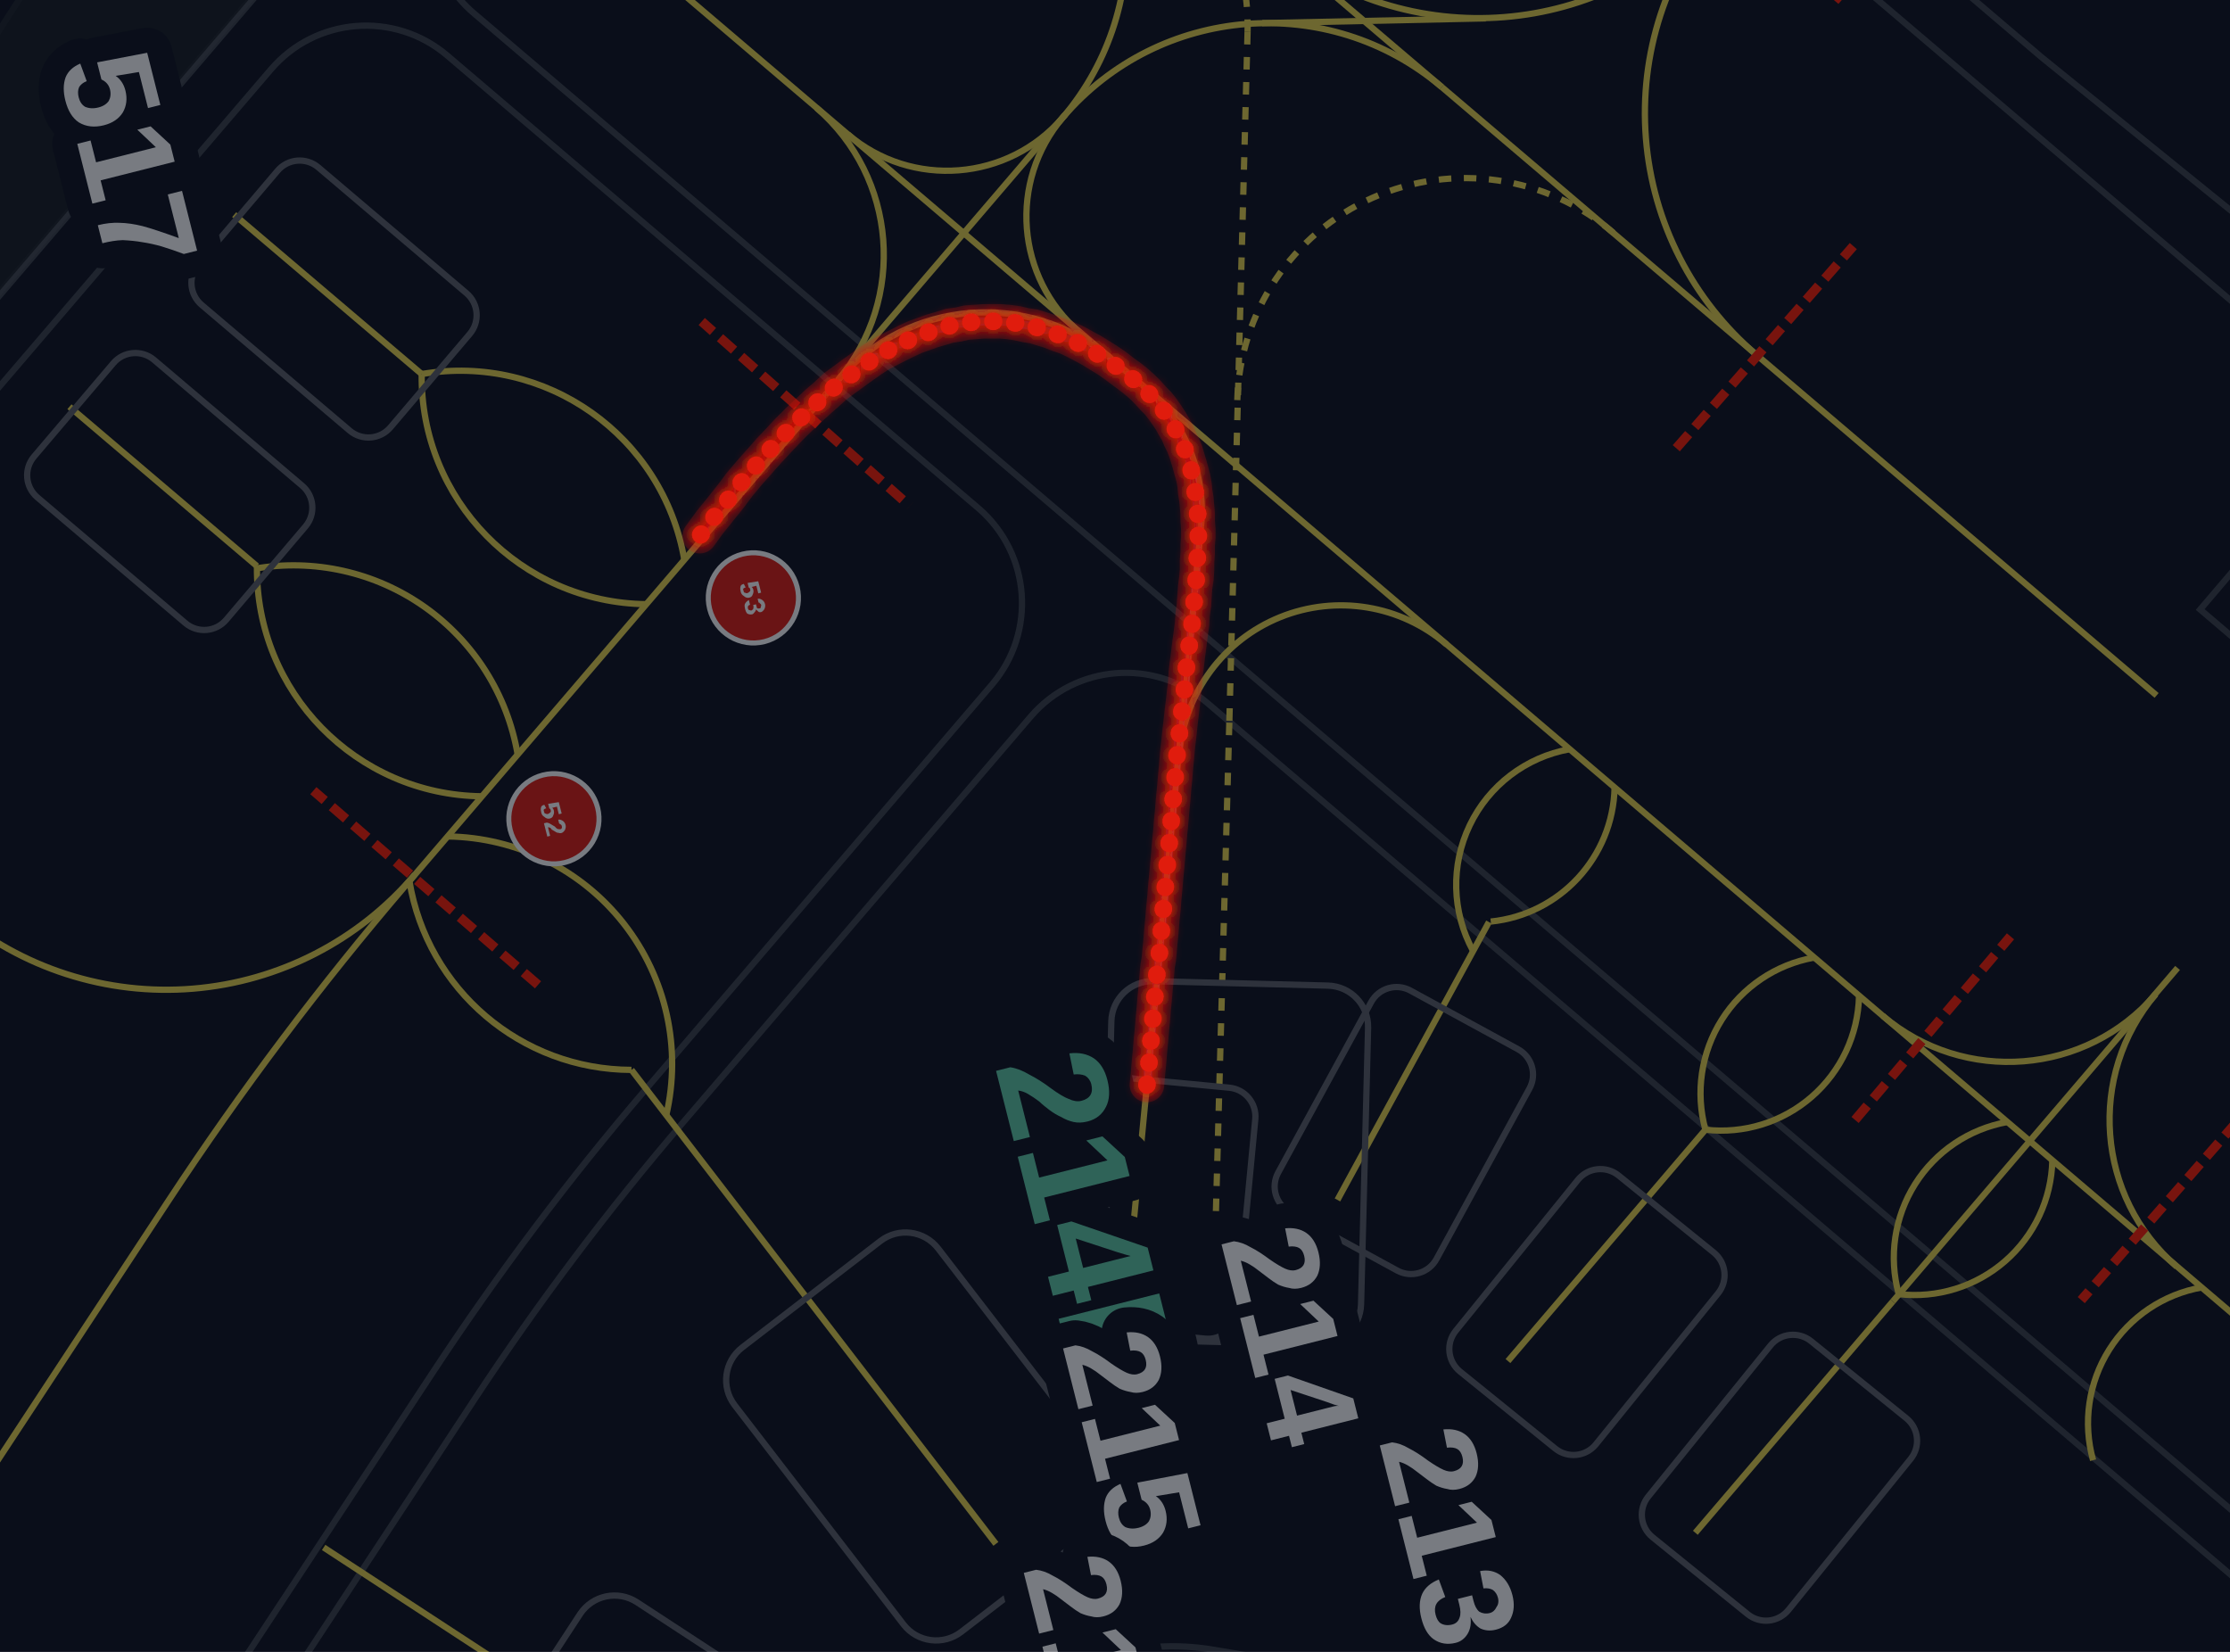
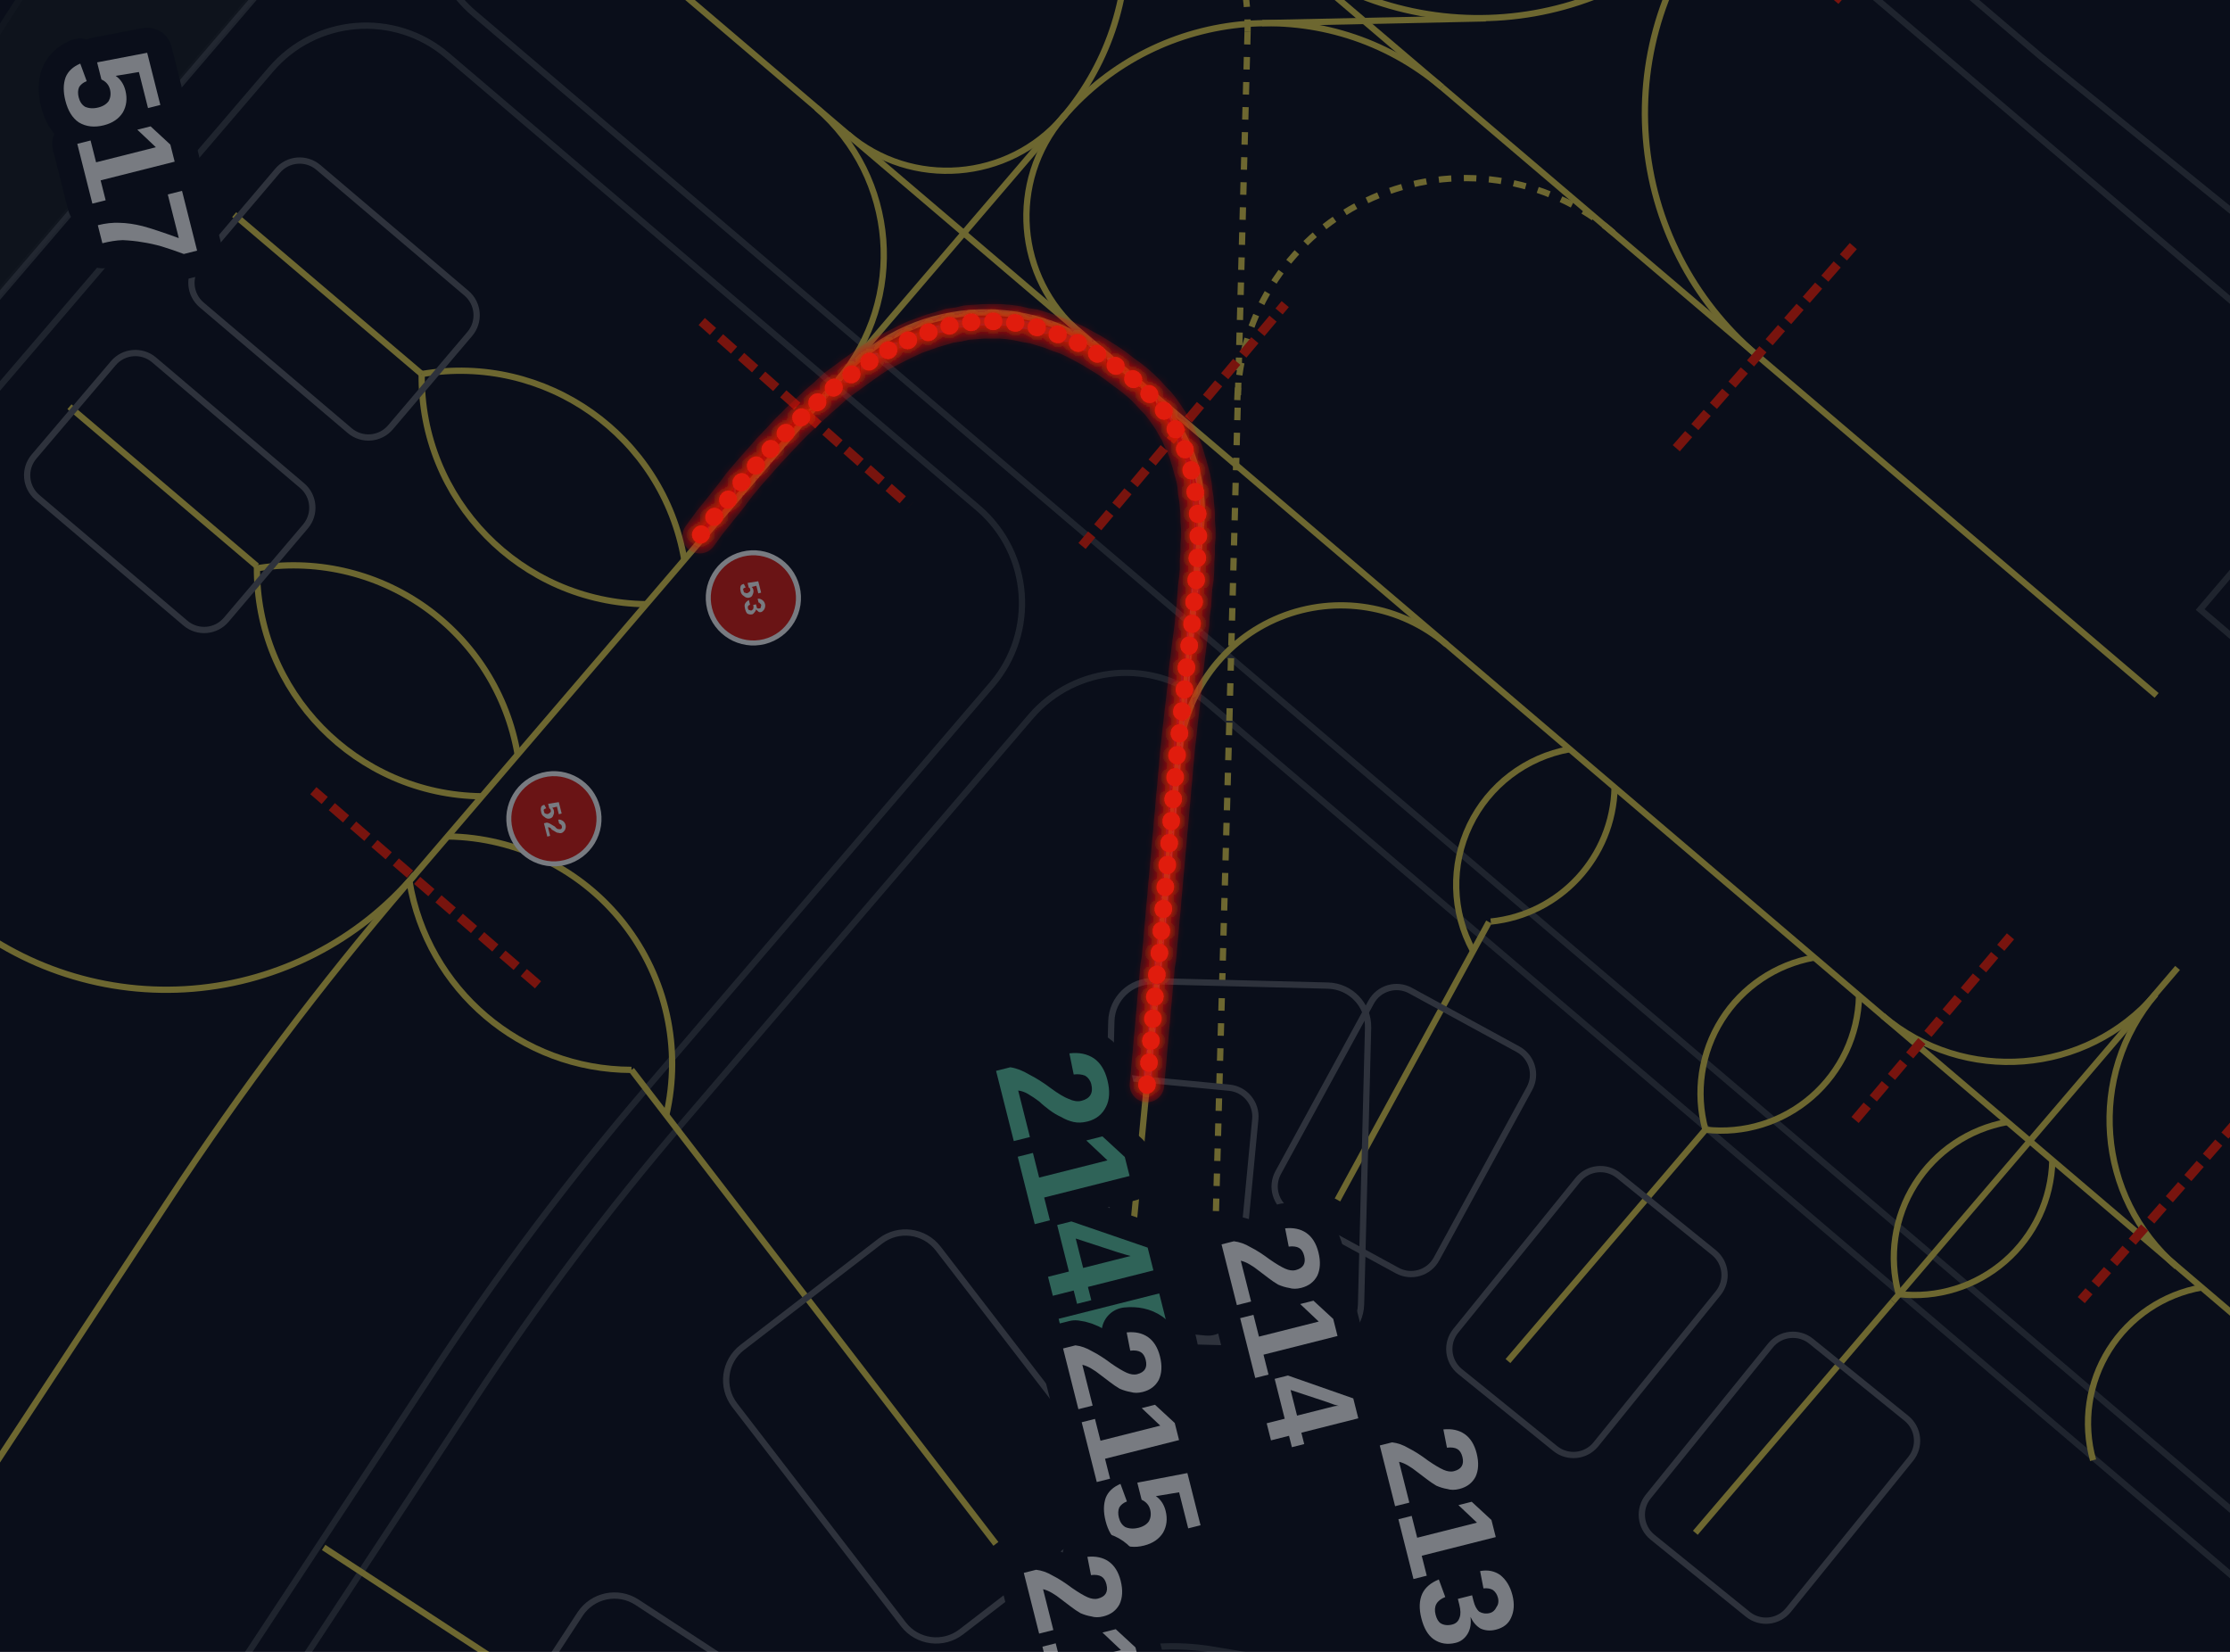
<svg xmlns="http://www.w3.org/2000/svg" viewBox="594.91 694.94 35.60 26.37">
  <defs>
    <filter id="gl" x="-30%" y="-30%" width="160%" height="160%">
      <feGaussianBlur stdDeviation="0.10" result="b" />
      <feMerge>
        <feMergeNode in="b" />
        <feMergeNode in="b" />
        <feMergeNode in="SourceGraphic" />
      </feMerge>
    </filter>
  </defs>
  <rect x="594.91" y="694.94" width="35.60" height="26.37" fill="#0a0e1a" />
  <g opacity="0.45" transform="rotate(75.84 613.735 706.343)">
    <g id="bgG">
      <defs id="defs40143">
        <clipPath id="clipPath24" clipPathUnits="userSpaceOnUse" />
      </defs>
      <path id="rect1" fill="#0a0e1a" d="M0 0h2000v1380H0Z" style="display:inline;fill:#0a0e1a" />
      <g id="layer-runways" style="display:inline">
        <path id="polygon37509" d="m530.5 678.18 230.22 325.49-4.87 3.46-230.22-325.49z" data-class="pavement-runway" data-length-m="4000" data-runway="16L/34R" data-threshold-dxf="1797.420,1291.211 5797.432,1291.222" data-threshold-wgs84="37.4728122,126.4155642 37.4434147,126.4417232" style="stroke:none;fill:#111927;fill-opacity:.51" />
      </g>
      <g id="layer-green" style="display:inline">
        <path id="path37350" d="m598.12 701.09-1.83 1.3-5.11 2.67a2 2 0 0 1 .58-2.62l8.25-5.86.25.84.03.1.01.1.01.1v.11l-.02.12-.02.09-.03.1-.04.07-.02.05-.08.13-1.98 2.7" data-class="green-zone" data-dxf-bulges="0.0000 0.0000 -0.3862 0.0000 0.0000 0.0000 0.0000 0.0000 0.0000 0.0000 0.0000 0.0000 0.0000 0.0000 0.0000 0.0000 0.0000" data-dxf-pts="2377.93,1742.81 2377.93,1720.30 2370.07,1662.84 2352.03,1682.74 2352.03,1784.45 2360.39,1781.69 2361.37,1781.31 2362.30,1780.84 2363.15,1780.32 2364.00,1779.67 2364.89,1778.83 2365.54,1778.09 2366.11,1777.30 2366.53,1776.61 2366.81,1776.08 2367.37,1774.70 2377.93,1742.82" data-handle="7BC4B" data-layer="계류장지역" style="fill:#13181e;stroke:#1a1f26;stroke-width:.1" />
        <path id="path37392" d="m604.95 726.29-.87.45a1.04 1.04 0 0 1-1.25-.21l-5.21-5.58-.15-.19-.08-.14-1.06-2.03a.2.2 0 0 1 .05-.25l1.9-1.48z" data-class="green-zone" data-dxf-bulges="0.0000 -0.3366 0.0000 -0.0420 -0.0260 0.0000 -0.3627 0.0000 0.0000" data-dxf-pts="2623.67,1652.61 2622.33,1642.81 2613.35,1633.83 2537.46,1623.45 2534.95,1623.32 2533.40,1623.45 2510.60,1626.57 2508.88,1628.47 2507.83,1652.61" data-handle="7BD10" data-layer="기동지역" style="fill:#13181e;stroke:#1a1f26;stroke-width:.1" />
      </g>
      <g id="layer-schm" style="display:inline">
        <path id="polyline36917" d="m615.11 740.58-20.26-28.63-.9-1.28-3.67-5.14" data-class="schm" data-dxf-pts="2799.63,1652.99 2447.74,1652.99 2432.00,1652.99 2368.69,1652.74" data-handle="7BC45" data-layer="SCHM" style="fill:none;stroke:#5a5f68;stroke-width:.1;stroke-opacity:.6" />
        <path id="polyline36926" d="m700.12 629.45-4.15 3.89-79.87 56.79-2.36-3.32-13.73 9.77" data-class="schm" data-dxf-pts="2385.18,2994.99 2392.93,2938.36 2392.93,1953.82 2352.03,1953.82 2352.03,1784.45" data-handle="7BC72" data-layer="SCHM" style="fill:none;stroke:#5a5f68;stroke-width:.1;stroke-opacity:.6" />
        <path id="polyline36928" d="m591.18 701.63 15.75-11.2 5.18-3.88" data-class="schm" data-dxf-pts="2342.03,1682.74 2342.05,1876.86 2340.45,1941.86" data-handle="7BC75" data-layer="SCHM" style="fill:none;stroke:#5a5f68;stroke-width:.1;stroke-opacity:.6" />
        <path id="path37004" d="m597.45 715.62-1.98 1.54a1.7 1.7 0 0 0-.47 2.12l1.18 2.26.18.25 3.51 3.76 1.87 2a2.54 2.54 0 0 0 3.03.52l1.51-.79.34-.33" data-class="shoulder" data-dxf-bulges="0.0000 0.3627 0.0000 0.0000 0.0000 0.0000 0.0000 0.3366 0.0000 0.0000 0.0000" data-dxf-pts="2492.80,1652.99 2493.89,1627.82 2508.57,1611.71 2533.93,1608.24 2533.93,1608.24 2536.93,1608.24 2588.09,1615.24 2615.39,1618.97 2637.20,1640.78 2639.52,1657.74 2638.87,1662.49" data-handle="7BD11" data-layer="SCHM" style="fill:none;stroke:#5a5f68;stroke-width:.1;stroke-opacity:.6" />
        <path id="path37065" d="M640.08 702.54a4 4 0 0 0-2.67 0l-5.61 2.07a4 4 0 0 0-2.24 2.1l-1.2 2.73a3.9 3.9 0 0 0 .68 4.23l10.51 11.64.25.3.4.53a1.5 1.5 0 0 1-.05 1.89l-2.07 2.43a10 10 0 0 1-1.42 1.36l-.98.77a2 2 0 0 1-2.69-.22l-11.4-12.44a44 44 0 0 1-3.48-4.32l-4.92-6.96a2 2 0 0 1 .47-2.78l26.23-18.65a2 2 0 0 1 2.77.48l3.84 5.43a2.6 2.6 0 0 1 .33 2.38l-1.93 5.34-.01.03-.03.1-.03.1-.04.1-.03.09-.03.1-.03.1-.03.1-.03.09-.03.1-.03.1-.02.1-.03.1-.03.13a2 2 0 0 1-1.58 1.26 1 1 0 0 1-.52-.07z" data-class="schm" data-dxf-bulges="0.1760 0.0000 0.2034 0.0000 0.2962 0.0000 -0.0196 0.0000 -0.3552 0.0000 0.0000 -0.0493 0.0000 -0.3917 0.0000 -0.0316 0.0000 -0.4141 0.0000 -0.4142 0.0000 -0.2457 0.0000 0.0000 0.0000 0.0000 0.0000 0.0000 0.0000 0.0000 0.0000 0.0000 0.0000 0.0000 0.0000 0.0000 0.0000 -0.2690 -0.1099 0.0000" data-dxf-pts="2633.80,2078.54 2618.28,2056.56 2602.53,1998.61 2606.71,1968.11 2622.07,1942.34 2660.58,1923.39 2816.91,1942.03 2820.82,1942.34 2827.44,1942.61 2842.59,1931.27 2842.62,1931.17 2850.41,1900.10 2853.30,1880.65 2853.91,1868.13 2836.45,1847.31 2668.47,1826.00 2612.90,1822.49 2527.42,1822.49 2507.43,1842.49 2507.43,2165.81 2527.43,2185.81 2594.23,2185.81 2615.58,2174.64 2648.05,2127.89 2648.24,2127.61 2648.84,2126.77 2649.43,2125.93 2650.04,2125.10 2650.65,2124.27 2651.26,2123.45 2651.88,2122.63 2652.51,2121.81 2653.14,2121.00 2653.78,2120.19 2654.43,2119.39 2655.08,2118.60 2655.73,2117.80 2656.57,2116.80 2657.73,2096.55 2654.18,2092.70" data-handle="7BDB7" data-layer="SCHM" style="fill:none;stroke:#5a5f68;stroke-width:.1;stroke-opacity:.6" />
        <path id="path37079" d="m650.37 673.96-9.74 6.92a2.3 2.3 0 0 0-.65 3.05 2 2 0 0 1-.55 2.64l-39.31 27.96a2 2 0 0 1-2.21.06l-6.73-9.53" data-class="schm" data-dxf-bulges="0.0000 0.3909 -0.3909 0.0000 -0.3032 0.0000 0.0000" data-dxf-pts="2459.88,2328.74 2459.88,2208.67 2481.04,2185.74 2499.43,2165.81 2499.43,1681.24 2487.09,1662.76 2370.07,1662.84" data-handle="7BDCA" data-layer="SCHM" style="fill:none;stroke:#5a5f68;stroke-width:.1;stroke-opacity:.6" />
        <path id="path37092" d="m606.62 726.95 9.2 13a2 2 0 0 0 2.26-.04l9.98-7.1a2.8 2.8 0 0 0 .44-4.16l-7.49-8.18a45 45 0 0 1-3.55-4.4l-4.92-6.95a2 2 0 0 0-2.77-.48l-9.09 6.46a2 2 0 0 0-.47 2.79z" data-class="schm" data-dxf-bulges="0.0000 0.3107 0.0000 0.4517 0.0000 -0.0316 0.0000 0.4143 0.0000 0.4142 0.0000" data-dxf-pts="2638.87,1662.49 2798.58,1662.56 2811.43,1681.24 2811.43,1804.30 2779.91,1832.07 2669.48,1818.06 2612.90,1814.49 2527.44,1814.51 2507.43,1794.51 2507.43,1682.49 2527.43,1662.49" data-handle="7BDDB" data-layer="SCHM" style="fill:none;stroke:#5a5f68;stroke-width:.1;stroke-opacity:.6" />
        <path id="path37095" d="m592.04 706.3 5.03-2.63 2.1-1.49 2.13-2.91a2.6 2.6 0 0 0 .39-2.29l-.4-1.31" data-class="schm" data-dxf-bulges="0.0000 0.0000 0.0000 0.2371 0.0000 0.0000" data-dxf-pts="2385.20,1662.77 2392.93,1719.28 2392.93,1745.10 2381.61,1779.42 2365.10,1795.92 2352.03,1800.25" data-handle="7BDE0" data-layer="SCHM" style="fill:none;stroke:#5a5f68;stroke-width:.1;stroke-opacity:.6" />
      </g>
      <g id="layer-centerlines" style="display:inline">
        <g id="g1054">
          <path id="path1001" d="m610.43 696 6.83-4.86" style="baseline-shift:baseline;display:inline;overflow:visible;opacity:1;fill:none;stroke:#e6d24c;stroke-width:.1;stroke-dasharray:none;stroke-opacity:1;stop-color:#000;stop-opacity:1" />
          <path id="path1000" d="m605.05 699.83 5.38-3.83" style="baseline-shift:baseline;display:inline;overflow:visible;opacity:1;fill:none;stroke:#e6d24c;stroke-width:.1;stroke-dasharray:none;stroke-opacity:1;stop-color:#000;stop-opacity:1" />
          <path id="path999" d="m598.08 704.79 6.97-4.96" style="baseline-shift:baseline;display:inline;overflow:visible;opacity:1;fill:none;stroke:#e6d24c;stroke-width:.1;stroke-dasharray:none;stroke-opacity:1;stop-color:#000;stop-opacity:1" />
        </g>
        <g id="g508" style="display:inline">
          <path id="path38579" d="M612.02 726.06a5.2 5.2 0 0 0 1.21-7.26" data-class="centerline-twy" data-dxf-arc="2610.93,1711.98,52.00,0.00,90.31" data-handle="7121A" data-layer="항공기동선" style="fill:none;stroke:#e6d24c;stroke-width:.1" />
        </g>
        <g id="g513">
          <path id="line38588" d="m525.32 714.28 211.11 298.47Z" style="baseline-shift:baseline;display:inline;overflow:visible;opacity:1;fill:none;stroke:#e6d24c;stroke-width:.1;stroke-dasharray:none;stroke-opacity:1;stop-color:#000;stop-opacity:1" />
        </g>
        <path id="line38837" d="m549.25 657.8 229.81 324.93Z" style="baseline-shift:baseline;display:inline;overflow:visible;fill:none;stroke:#e6d24c;stroke-width:.1;stroke-dasharray:none;stroke-opacity:1;stop-color:#000" />
        <g id="g322" style="display:inline">
          <path id="path39121" d="M602.15 701.89a5.1 5.1 0 0 0 1.2-7.09" data-class="centerline-twy" data-dxf-bulges="0.4142 0.0000" data-dxf-pts="2407.93,1771.24 2356.93,1822.24" data-handle="714C8" data-layer="항공기동선" style="fill:none;stroke:#e6d24c;stroke-width:.1" />
          <path id="path39122" d="M603.35 694.8a5.07 5.07 0 0 0 7.08 1.2" data-class="centerline-twy" data-dxf-bulges="0.4142 0.0000" data-dxf-pts="2356.93,1822.24 2407.93,1873.24" data-handle="714C9" data-layer="항공기동선" style="fill:none;stroke:#e6d24c;stroke-width:.1" />
        </g>
        <path id="polyline39126" d="m636.66 685.6-42.55 30.26z" style="baseline-shift:baseline;display:inline;overflow:visible;opacity:1;fill:none;stroke:#e6d24c;stroke-width:.1;stroke-dasharray:none;stroke-opacity:1;stop-color:#000;stop-opacity:1" />
        <g id="g557" style="display:inline">
          <path id="path39128" d="M613.31 718.91a3.6 3.6 0 0 0 3.79-2.7" data-class="centerline-twy" data-dxf-bulges="0.3620 0.3620" data-dxf-pts="2611.99,1763.98 2611.98,1810.72" data-handle="714D4" data-layer="항공기동선" style="fill:none;stroke:#e6d24c;stroke-width:.1" />
          <path id="path39129" d="M617.94 715.85a3.63 3.63 0 0 0-5.17 2.29" data-class="centerline-twy" data-dxf-bulges="0.4793 0.0000" data-dxf-pts="2613.90,1819.75 2602.55,1763.99" data-handle="714D5" data-layer="항공기동선" style="fill:none;stroke:#e6d24c;stroke-width:.1" />
        </g>
        <g id="g321" style="display:inline">
          <path id="polyline39144" d="m604.64 722.32 3.2-2.28" data-class="centerline-twy" data-dxf-pts="2589.43,1673.07 2589.43,1712.59" data-handle="714000000" data-layer="항공기동선" style="fill:none;stroke:#e6d24c;stroke-width:.1" />
          <path id="polyline39145" d="m602.31 719.02 3.2-2.28" data-class="centerline-twy" data-dxf-pts="2548.93,1673.07 2548.93,1712.59" data-handle="7140000000" data-layer="항공기동선" style="fill:none;stroke:#e6d24c;stroke-width:.1" />
        </g>
        <g id="g560" style="display:inline">
          <path id="path39152" d="M613.7 701.93a2.59 2.59 0 0 0 .63 4.56" data-class="centerline-twy" data-dxf-bulges="0.6068 0.0000" data-dxf-pts="2475.43,1865.68 2516.34,1844.38" data-handle="714F0" data-layer="항공기동선" style="fill:none;stroke:#e6d24c;stroke-width:.1" />
          <path id="path334" d="m613.38 706.15-2.47-.88" style="baseline-shift:baseline;display:inline;overflow:visible;fill:none;stroke:#e6d24c;stroke-width:.1;stroke-dasharray:none;stroke-opacity:1;stop-color:#000" />
          <path id="path39154" d="M610.91 705.27a2.6 2.6 0 0 0-2.36.32" data-class="centerline-twy" data-dxf-bulges="0.2447 0.0000" data-dxf-pts="2486.52,1823.49 2475.43,1802.20" data-handle="714F2" data-layer="항공기동선" style="fill:none;stroke:#e6d24c;stroke-width:.1" />
        </g>
        <g id="g328" style="display:inline">
          <path id="polyline39124" d="m603.44 702.62 10.62 2.98" style="baseline-shift:baseline;display:inline;overflow:visible;opacity:1;fill:none;stroke:#e6d24c;stroke-width:.1;stroke-dasharray:.2,.2;stroke-dashoffset:0;stroke-opacity:1;stop-color:#000;stop-opacity:1" />
          <path id="path39140" d="M607.98 697.74a3.64 3.64 0 0 0 1.13 6.48" data-class="centerline-twy" data-dxf-bulges="0.6310 0.0000" data-dxf-pts="2407.93,1843.14 2467.40,1814.77" data-handle="714" data-layer="항공기동선" style="fill:none;stroke:#e6d24c;stroke-width:.1;stroke-dasharray:.2,.2;stroke-dashoffset:0" />
          <path id="path39157" d="M603.44 702.62a3.6 3.6 0 0 0-3.08.54" data-class="centerline-twy" data-dxf-bulges="0.2263 0.0000" data-dxf-pts="2421.46,1777.57 2407.93,1749.21" data-handle="714F5" data-layer="항공기동선" style="fill:none;stroke:#e6d24c;stroke-width:.1;stroke-dasharray:.2,.2;stroke-dashoffset:0" />
        </g>
        <g id="g314" style="display:inline">
          <path id="path39162" d="M605.05 699.83a4.3 4.3 0 0 0-1.01 5.98" data-class="centerline-twy" data-dxf-bulges="0.4142 0.0000" data-dxf-pts="2407.93,1806.99 2450.93,1763.99" data-handle="714FB" data-layer="항공기동선" style="fill:none;stroke:#e6d24c;stroke-width:.1" />
          <path id="path39163" d="M604.04 705.81a4.3 4.3 0 0 0-5.96-1.02" data-class="centerline-twy" data-dxf-bulges="0.4142 0.0000" data-dxf-pts="2450.93,1763.99 2407.93,1720.99" data-handle="714FC" data-layer="항공기동선" style="fill:none;stroke:#e6d24c;stroke-width:.1" />
        </g>
        <g id="g564" style="display:inline">
          <path id="path39166" d="M626.6 692.75a2.2 2.2 0 0 0 2.25 2.36" data-class="centerline-twy" data-dxf-bulges="0.4441 0.0000" data-dxf-pts="2475.43,2024.79 2507.72,2029.54" data-handle="714FF" data-layer="항공기동선" style="fill:none;stroke:#e6d24c;stroke-width:.1" />
        </g>
        <g id="g563" style="display:inline">
          <path id="polyline39128" d="m621.56 691.88 4.05 5.71" data-class="centerline-twy" data-dxf-pts="2438.93,1988.54 2509.22,1988.54" data-handle="714D3" data-layer="항공기동선" style="fill:none;stroke:#e6d24c;stroke-width:.1" />
          <path id="path39168" d="M623.28 695.12a2.2 2.2 0 0 0 2.24 2.35" data-class="centerline-twy" data-dxf-bulges="0.4441 0.0000" data-dxf-pts="2475.43,1983.79 2507.72,1988.54" data-handle="71501" data-layer="항공기동선" style="fill:none;stroke:#e6d24c;stroke-width:.1" />
          <path id="path39169" d="M625.52 697.47a2.2 2.2 0 0 0-1.47-2.9" data-class="centerline-twy" data-dxf-bulges="0.4441 0.0000" data-dxf-pts="2507.72,1988.54 2475.43,1993.29" data-handle="71502" data-layer="항공기동선" style="fill:none;stroke:#e6d24c;stroke-width:.1" />
        </g>
        <g id="g562" style="display:inline">
          <path id="path39170" d="M619.98 697.47a2.2 2.2 0 0 0 2.24 2.35" data-class="centerline-twy" data-dxf-bulges="0.4441 0.0000" data-dxf-pts="2475.43,1943.09 2507.72,1947.84" data-handle="71503" data-layer="항공기동선" style="fill:none;stroke:#e6d24c;stroke-width:.1" />
          <path id="path39171" d="M622.22 699.82a2.2 2.2 0 0 0-1.47-2.9" data-class="centerline-twy" data-dxf-bulges="0.4441 0.0000" data-dxf-pts="2507.72,1947.84 2475.43,1952.59" data-handle="71504" data-layer="항공기동선" style="fill:none;stroke:#e6d24c;stroke-width:.1" />
        </g>
        <g id="g561" style="display:inline">
          <path id="path39172" d="M615.8 700.44a2.2 2.2 0 0 0 2.74 2.28" data-class="centerline-twy" data-dxf-bulges="0.5157 0.0000" data-dxf-pts="2475.43,1891.56 2510.05,1900.86" data-handle="71505" data-layer="항공기동선" style="fill:none;stroke:#e6d24c;stroke-width:.1" />
          <path id="path39173" d="M618.16 702.33a2.2 2.2 0 0 0-1.59-2.44" data-class="centerline-twy" data-dxf-bulges="0.3795 0.0000" data-dxf-pts="2504.60,1900.02 2475.43,1901.06" data-handle="71506" data-layer="항공기동선" style="fill:none;stroke:#e6d24c;stroke-width:.1" />
        </g>
        <g id="g313" style="display:inline">
          <path id="path39175" d="M621.15 696.63a3.1 3.1 0 0 0 .73-4.31" data-class="centerline-twy" data-dxf-bulges="0.4142 0.0000" data-dxf-pts="2475.43,1957.54 2444.43,1988.54" data-handle="71508" data-layer="항공기동선" style="fill:none;stroke:#e6d24c;stroke-width:.1" />
          <path id="path39176" d="M621.88 692.32a3.1 3.1 0 0 0 4.3.74" data-class="centerline-twy" data-dxf-bulges="0.4142 0.0000" data-dxf-pts="2444.43,1988.54 2475.43,2019.54" data-handle="71509" data-layer="항공기동선" style="fill:none;stroke:#e6d24c;stroke-width:.1" />
        </g>
        <g id="g315" style="display:inline">
          <path id="path39150" d="M603.46 709.21a2.44 2.44 0 0 0 .58-3.4" data-class="centerline-twy" data-dxf-bulges="0.4142 0.0000" data-dxf-pts="2475.43,1739.49 2450.93,1763.99" data-handle="714EE" data-layer="항공기동선" style="fill:none;stroke:#e6d24c;stroke-width:.1" />
          <path id="path39151" d="M604.04 705.81a2.44 2.44 0 0 0 3.4.58" data-class="centerline-twy" data-dxf-bulges="0.4142 0.0000" data-dxf-pts="2450.93,1763.99 2475.43,1788.49" data-handle="714EF" data-layer="항공기동선" style="fill:none;stroke:#e6d24c;stroke-width:.1" />
          <path id="path39179" d="M607.23 710.32a3.1 3.1 0 0 0-4.3-.73" data-class="centerline-twy" data-dxf-bulges="0.4142 0.0000" data-dxf-pts="2506.43,1763.99 2475.43,1732.99" data-handle="7150C" data-layer="항공기동선" style="fill:none;stroke:#e6d24c;stroke-width:.1" />
          <path id="path39180" d="M607.96 706.01a3.1 3.1 0 0 0-.73 4.31" data-class="centerline-twy" data-dxf-bulges="0.4142 0.0000" data-dxf-pts="2475.43,1794.99 2506.43,1763.99" data-handle="7150D" data-layer="항공기동선" style="fill:none;stroke:#e6d24c;stroke-width:.1" />
        </g>
        <g id="g558" style="display:inline">
          <path id="path38561" d="M607.87 720.09a3.63 3.63 0 0 1 3.9-3.35" data-class="centerline-twy" data-dxf-bulges="-0.4141 0.0000" data-dxf-pts="2590.00,1712.58 2585.27,1763.97" data-handle="71207" data-layer="항공기동선" style="fill:none;stroke:#e6d24c;stroke-width:.1" />
          <path id="path39183" d="M607.84 720.04a3.63 3.63 0 0 0 4.44-2.58" data-class="centerline-twy" data-dxf-bulges="0.4142 0.3544" data-dxf-pts="2589.43,1712.59 2594.15,1763.99" data-handle="71510" data-layer="항공기동선" style="fill:none;stroke:#e6d24c;stroke-width:.1" />
        </g>
        <g id="g559" style="display:inline">
          <path id="path39184" d="M609.41 713.4a3.63 3.63 0 0 0-3.9 3.34" data-class="centerline-twy" data-dxf-bulges="0.4142 0.0000" data-dxf-pts="2544.21,1763.99 2548.93,1712.59" data-handle="71511" data-layer="항공기동선" style="fill:none;stroke:#e6d24c;stroke-width:.1" />
          <path id="path39185" d="M605.51 716.74a3.63 3.63 0 0 0 4.44-2.58" data-class="centerline-twy" data-dxf-bulges="0.4142 0.3544" data-dxf-pts="2548.93,1712.59 2553.65,1763.99" data-handle="71512" data-layer="항공기동선" style="fill:none;stroke:#e6d24c;stroke-width:.1" />
        </g>
        <g id="g316" style="display:inline">
          <path id="polyline38656" d="m603.35 694.8-45.09-63.74" style="baseline-shift:baseline;display:inline;overflow:visible;opacity:1;fill:none;stroke:#e6d24c;stroke-width:.1;stroke-dasharray:none;stroke-opacity:1;stop-color:#000;stop-opacity:1" />
          <path id="polyline39161" d="m604.16 698.88-.8 3.48" data-class="centerline-twy" data-dxf-pts="2395.04,1805.13 2418.80,1778.41" data-handle="714FA" data-layer="항공기동선" style="fill:none;stroke:#e6d24c;stroke-width:.1;display:inline" />
          <path id="path39125" d="m604.01 705.77 9.35 13.21a50 50 0 0 0 3.95 4.9l13.37 14.59" data-class="centerline-twy" data-dxf-bulges="0.0000 0.0316 0.0000 0.0000" data-dxf-pts="2450.46,1763.99 2612.90,1763.99 2675.84,1767.97 2872.85,1792.96" data-handle="714CF" data-layer="항공기동선" style="fill:none;stroke:#e6d24c;stroke-width:.1" />
        </g>
        <g id="g519">
          <path id="polyline39225" d="M775.93 997.26 547.36 674.08" style="baseline-shift:baseline;display:inline;overflow:visible;opacity:1;fill:none;stroke:#e6d24c;stroke-width:.1;stroke-dasharray:none;stroke-opacity:1;stop-color:#000;stop-opacity:1" />
        </g>
        <g id="g569" style="display:inline">
          <path id="path327" d="m614.06 705.6 8.77 2.47" style="baseline-shift:baseline;display:inline;overflow:visible;opacity:1;fill:none;stroke:#e6d24c;stroke-width:.1;stroke-dasharray:.2,.2;stroke-dashoffset:0;stroke-opacity:1;stop-color:#000;stop-opacity:1" />
          <path id="polyline39125" d="m622.34 709.36-8.96-3.2" style="baseline-shift:baseline;display:inline;overflow:visible;opacity:1;fill:none;stroke:#e6d24c;stroke-width:.1;stroke-dasharray:none;stroke-opacity:1;stop-color:#000;stop-opacity:1" />
          <path id="polyline39196" d="m629.95 716.7-6.66 6.14" style="baseline-shift:baseline;display:inline;overflow:visible;opacity:1;fill:none;stroke:#e6d24c;stroke-width:.1;stroke-dasharray:none;stroke-opacity:1;stop-color:#000;stop-opacity:1" />
          <path id="polyline39206" d="m625.86 712.42-8.76 3.79" data-class="centerline-twy" data-dxf-pts="2631.94,1904.60 2611.98,1810.72" data-handle="71528" data-layer="항공기동선" style="fill:none;stroke:#e6d24c;stroke-width:.1" />
          <path id="polyline39228" d="m625.03 703.78-2.81-3.96" data-class="centerline-twy" data-dxf-pts="2556.43,1947.84 2507.72,1947.84" data-handle="7BDAD" data-layer="항공기동선" style="fill:none;stroke:#e6d24c;stroke-width:.1;display:inline" />
          <path id="polyline39228-8" d="m625.03 703.78-2.81-3.96" data-class="centerline-twy" data-dxf-pts="2556.43,1947.84 2507.72,1947.84" data-handle="7BDAD" data-layer="항공기동선" style="display:inline;fill:none;stroke:#e6d24c;stroke-width:.1" transform="translate(3.39 -2.23)" />
          <path id="polyline39230" d="m621.87 705.79-3.71-3.43" data-class="centerline-twy" data-dxf-pts="2554.47,1910.30 2504.87,1899.76" data-handle="7BDAF" data-layer="항공기동선" style="fill:none;stroke:#e6d24c;stroke-width:.1;display:inline" />
        </g>
        <g id="g317">
          <g id="g790" style="display:inline">
            <g id="g736">
              <g id="g734">
                <path id="polyline38676" d="m600.76 691.13-4.18 2.97" style="baseline-shift:baseline;display:inline;overflow:visible;opacity:1;fill:none;stroke:#e6d24c;stroke-width:.1;stroke-dasharray:none;stroke-opacity:1;stop-color:#000;stop-opacity:1" />
              </g>
              <g id="g735">
                <g id="g697" style="display:inline">
                  <path id="path38665" d="M602.18 693.14a5.07 5.07 0 0 0-7.07-1.2" data-class="centerline-twy" data-dxf-bulges="0.4142 0.0000" data-dxf-pts="2336.63,1822.23 2285.63,1771.23" data-handle="7128A" data-layer="항공기동선" style="fill:none;stroke:#e6d24c;stroke-width:.1" />
                </g>
              </g>
            </g>
          </g>
        </g>
      </g>
      <g id="g1004">
        <path id="path1237" d="m601.4 696.04 3.96-2.8" style="opacity:1;fill:none;fill-opacity:1;stroke:#ff1a00;stroke-width:.15;stroke-miterlimit:4;stroke-dasharray:.3,.15;stroke-dashoffset:.06;stroke-opacity:1" />
        <path id="path1238" d="m609.12 694.08 2.5 3.62" style="opacity:1;fill:none;fill-opacity:1;stroke:#ff1a00;stroke-width:.15;stroke-miterlimit:4;stroke-dasharray:.3,.15;stroke-dashoffset:.06;stroke-opacity:1" />
        <path id="path38" d="m569.76 298.06 11.18 15.62" style="opacity:1;fill:none;stroke:#ff1a00;stroke-width:.748;stroke-dasharray:1.495,.748;stroke-dashoffset:.299" transform="translate(506.096 634.537)scale(.20065)" />
        <path id="path39" d="m588.62 284.41 10.58 15.27" style="opacity:1;fill:none;stroke:#ff1a00;stroke-width:.748;stroke-dasharray:1.495,.748;stroke-dashoffset:.299" transform="translate(506.096 634.537)scale(.20065)" />
        <path id="path36" d="m525.49 426.15 19.92-13.95" style="opacity:1;fill:none;stroke:#ff1a00;stroke-width:.748;stroke-dasharray:1.495,.748;stroke-dashoffset:.299" transform="translate(506.096 634.537)scale(.20065)" />
        <path id="path37" d="m605.79 712.2 3.67-2.5" style="opacity:1;fill:none;stroke:#ff1a00;stroke-width:.15;stroke-dasharray:.3,.15;stroke-dashoffset:.06" />
      </g>
      <g id="g436" style="display:inline;stroke:#5b5e67" transform="translate(.326 -.24)">
        <rect id="rect340-3-9-2-7-2-9-2-0-9-4" width="4.1" height="5.731" x="951.888" y="22.133" ry=".658" style="display:inline;fill:none;stroke:#5b5e67;stroke-width:.1;stroke-linecap:round;stroke-linejoin:round;stroke-miterlimit:5;stroke-dasharray:none;stroke-dashoffset:0;paint-order:stroke fill markers" transform="rotate(47.34)" />
        <rect id="rect340-3-9-2-7-2-9-2-0-9-4-2" width="4.1" height="5.731" x="900.533" y="-291.201" ry=".658" style="display:inline;fill:none;stroke:#5b5e67;stroke-width:.1;stroke-linecap:round;stroke-linejoin:round;stroke-miterlimit:5;stroke-dasharray:none;stroke-dashoffset:0;paint-order:stroke fill markers" transform="rotate(66.56)" />
        <rect id="rect340-7-9-0-7-2-8-0-3-1-6-3-7-8-4-1-6-9-8-5" width="2.879" height="4.025" x="80.582" y="934.737" ry=".462" style="display:inline;fill:none;stroke:#5b5e67;stroke-width:.1;stroke-linecap:round;stroke-linejoin:round;stroke-miterlimit:5;stroke-dasharray:none;stroke-dashoffset:0;paint-order:stroke fill markers" transform="rotate(-36.862)" />
        <rect id="rect340-7-9-0-7-2-8-0-3-1-6-3-7-8-4-1-6-9-8-5-9" width="2.879" height="4.025" x="76.529" y="934.614" ry=".462" style="display:inline;fill:none;stroke:#5b5e67;stroke-width:.1;stroke-linecap:round;stroke-linejoin:round;stroke-miterlimit:5;stroke-dasharray:none;stroke-dashoffset:0;paint-order:stroke fill markers" transform="rotate(-36.862)" />
        <rect id="rect340-7-9-0-7-2-8-0-3-1-6-3-7-8-4-1-6-9-8-5-9-4" width="2.879" height="4.025" x="-97.36" y="932.199" ry=".462" style="display:inline;fill:none;stroke:#5b5e67;stroke-width:.1;stroke-linecap:round;stroke-linejoin:round;stroke-miterlimit:5;stroke-dasharray:none;stroke-dashoffset:0;paint-order:stroke fill markers" transform="rotate(-47.236)" />
        <rect id="rect340-7-9-0-7-2-8-0-3-1-6-3-7-8-4-1-6-9-8-5-9-4-7" width="2.879" height="4.025" x="-460.672" y="820.893" ry=".462" style="display:inline;fill:none;stroke:#5b5e67;stroke-width:.1;stroke-linecap:round;stroke-linejoin:round;stroke-miterlimit:5;stroke-dasharray:none;stroke-dashoffset:0;paint-order:stroke fill markers" transform="rotate(-70.382)" />
        <g id="g1008" style="stroke:#5b5e67">
          <rect id="rect340-7-9-0-7-2-8-0-3-1-6-3-7-8-4-1-6-9-8-5-9-4-7-0" width="2.879" height="4.025" x="933.69" y="-76.508" ry=".462" style="display:inline;fill:none;stroke:#5b5e67;stroke-width:.1;stroke-linecap:round;stroke-linejoin:round;stroke-miterlimit:5;stroke-dasharray:none;stroke-dashoffset:0;paint-order:stroke fill markers" transform="rotate(54.5)" />
          <rect id="rect340-7-9-0-7-2-8-0-3-1-6-3-7-8-4-1-6-9-8-5-9-4-7-0-8" width="2.879" height="4.025" x="937.73" y="-76.498" ry=".462" style="display:inline;fill:none;stroke:#5b5e67;stroke-width:.1;stroke-linecap:round;stroke-linejoin:round;stroke-miterlimit:5;stroke-dasharray:none;stroke-dashoffset:0;paint-order:stroke fill markers" transform="rotate(54.5)" />
        </g>
        <rect id="rect340-5-9-6-8-9-3-8-2-7-8-5-8-8-6-8-7-9-4-3-5-2-6-5-7-8-6-3-7-8-0-0-7-2-2-6" width="4.1" height="5.731" x="-516.337" y="785.24" ry=".658" style="display:inline;fill:none;stroke:#5b5e67;stroke-width:.1;stroke-linecap:round;stroke-linejoin:round;stroke-miterlimit:5;stroke-dasharray:none;stroke-dashoffset:0;paint-order:stroke fill markers" transform="rotate(-74.384)" />
      </g>
      <g id="g696" style="display:inline;stroke:#5b5e67" />
      <g id="g1052" />
      <g id="layer-stand-labels" style="font-family:Arial,Helvetica,sans-serif;font-weight:700;text-anchor:middle">
        <text x="627.51" y="706.09" style="fill:none;stroke:#0a0e1a;stroke-width:.8;stroke-linejoin:round;font-size:2.1px" id="lbl-213-h">213</text>
        <text x="627.51" y="706.09" style="fill:#ffffff;stroke:none;font-size:2.1px" id="lbl-213">213</text>
        <text x="623.78" y="707.76" style="fill:none;stroke:#0a0e1a;stroke-width:.8;stroke-linejoin:round;font-size:2.1px" id="lbl-214-h">214</text>
        <text x="623.78" y="707.76" style="fill:#ffffff;stroke:none;font-size:2.1px" id="lbl-214">214</text>
        <text x="621.33" y="710.57" style="fill:none;stroke:#0a0e1a;stroke-width:.8;stroke-linejoin:round;font-size:2.4px" id="lbl-214R-h">214R</text>
        <text x="621.33" y="710.57" style="fill:#5dcaa5;stroke:none;font-size:2.4px" id="lbl-214R">214R</text>
        <text x="624.77" y="710.62" style="fill:none;stroke:#0a0e1a;stroke-width:.8;stroke-linejoin:round;font-size:2.1px" id="lbl-215-h">215</text>
        <text x="624.77" y="710.62" style="fill:#ffffff;stroke:none;font-size:2.1px" id="lbl-215">215</text>
        <text x="628.09" y="712.10" style="fill:none;stroke:#0a0e1a;stroke-width:.8;stroke-linejoin:round;font-size:2.1px" id="lbl-216-h">216</text>
        <text x="628.09" y="712.10" style="fill:#ffffff;stroke:none;font-size:2.1px" id="lbl-216">216</text>
        <text x="601.06" y="721.17" style="fill:none;stroke:#0a0e1a;stroke-width:.8;stroke-linejoin:round;font-size:2.1px" id="lbl-517-h">517</text>
        <text x="601.06" y="721.17" style="fill:#ffffff;stroke:none;font-size:2.1px" id="lbl-517">517</text>
      </g>
      <g id="layer-points">
        <g id="pt-52" transform="translate(612.91,716.43)">
          <circle r="0.72" fill="#e01b0f" stroke="#ffffff" stroke-width=".08" />
          <text y="0.17" text-anchor="middle" font-family="Arial,Helvetica,sans-serif" font-weight="700" font-size="0.46px" letter-spacing=".03" fill="#ffffff">52</text>
        </g>
        <g id="pt-53" transform="translate(610.27,712.48)">
          <circle r="0.72" fill="#e01b0f" stroke="#ffffff" stroke-width=".08" />
          <text y="0.17" text-anchor="middle" font-family="Arial,Helvetica,sans-serif" font-weight="700" font-size="0.46px" letter-spacing=".03" fill="#ffffff">53</text>
        </g>
      </g>
+       <path d="M610.75 707.19L607.80 703.10" style="opacity:1;fill:none;fill-opacity:1;stroke:#ff1a00;stroke-width:.15;stroke-miterlimit:4;stroke-dasharray:.3,.15;stroke-dashoffset:.06;stroke-opacity:1" />
    </g>
  </g>
  <path d="M613.22 712.26L613.23 712.15L613.24 712.04L613.25 711.93L613.26 711.82L613.27 711.70L613.28 711.59L613.29 711.48L613.30 711.37L613.31 711.26L613.32 711.15L613.33 711.03L613.34 710.92L613.35 710.81L613.36 710.70L613.37 710.59L613.38 710.48L613.39 710.36L613.41 710.25L613.42 710.14L613.43 710.03L613.44 709.92L613.45 709.81L613.46 709.69L613.47 709.58L613.48 709.47L613.49 709.36L613.50 709.25L613.51 709.13L613.52 709.02L613.53 708.91L613.54 708.80L613.55 708.69L613.56 708.58L613.57 708.46L613.58 708.35L613.59 708.24L613.60 708.13L613.61 708.02L613.62 707.91L613.63 707.79L613.64 707.68L613.65 707.57L613.66 707.46L613.67 707.35L613.68 707.24L613.69 707.12L613.70 707.01L613.71 706.90L613.73 706.72L613.75 706.54L613.77 706.36L613.79 706.19L613.81 706.02L613.83 705.85L613.84 705.68L613.86 705.52L613.88 705.36L613.90 705.20L613.92 705.05L613.94 704.90L613.95 704.75L613.97 704.60L613.98 704.45L613.99 704.31L614.01 704.17L614.02 704.04L614.02 703.90L614.03 703.77L614.03 703.64L614.04 703.51L614.04 703.39L614.03 703.26L614.03 703.14L614.02 703.03L614.01 702.91L613.99 702.79L613.98 702.68L613.96 702.57L613.93 702.46L613.90 702.35L613.87 702.25L613.84 702.15L613.80 702.05L613.75 701.95L613.71 701.85L613.65 701.75L613.60 701.66L613.54 701.57L613.47 701.47L613.40 701.38L613.32 701.30L613.24 701.21L613.15 701.12L613.06 701.04L612.96 700.96L612.85 700.88L612.72 700.78L612.59 700.69L612.46 700.61L612.33 700.53L612.20 700.46L612.07 700.39L611.94 700.33L611.80 700.28L611.67 700.23L611.54 700.19L611.41 700.15L611.28 700.13L611.15 700.10L611.01 700.08L610.88 700.07L610.75 700.07L610.61 700.07L610.48 700.08L610.34 700.09L610.21 700.12L610.07 700.14L609.94 700.18L609.80 700.22L609.66 700.27L609.52 700.32L609.39 700.38L609.25 700.45L609.11 700.52L608.96 700.60L608.82 700.69L608.68 700.79L608.54 700.89L608.39 701.00L608.24 701.11L608.10 701.24L607.95 701.37L607.80 701.51L607.65 701.65L607.50 701.80L607.35 701.96L607.19 702.13L607.04 702.30L606.88 702.48L606.72 702.67L606.57 702.87L606.41 703.07L606.24 703.28L606.08 703.50" fill="none" stroke="#e01b0f" stroke-width="0.55" opacity=".20" stroke-linecap="round" />
  <path d="M613.22 712.26L613.23 712.15L613.24 712.04L613.25 711.93L613.26 711.82L613.27 711.70L613.28 711.59L613.29 711.48L613.30 711.37L613.31 711.26L613.32 711.15L613.33 711.03L613.34 710.92L613.35 710.81L613.36 710.70L613.37 710.59L613.38 710.48L613.39 710.36L613.41 710.25L613.42 710.14L613.43 710.03L613.44 709.92L613.45 709.81L613.46 709.69L613.47 709.58L613.48 709.47L613.49 709.36L613.50 709.25L613.51 709.13L613.52 709.02L613.53 708.91L613.54 708.80L613.55 708.69L613.56 708.58L613.57 708.46L613.58 708.35L613.59 708.24L613.60 708.13L613.61 708.02L613.62 707.91L613.63 707.79L613.64 707.68L613.65 707.57L613.66 707.46L613.67 707.35L613.68 707.24L613.69 707.12L613.70 707.01L613.71 706.90L613.73 706.72L613.75 706.54L613.77 706.36L613.79 706.19L613.81 706.02L613.83 705.85L613.84 705.68L613.86 705.52L613.88 705.36L613.90 705.20L613.92 705.05L613.94 704.90L613.95 704.75L613.97 704.60L613.98 704.45L613.99 704.31L614.01 704.17L614.02 704.04L614.02 703.90L614.03 703.77L614.03 703.64L614.04 703.51L614.04 703.39L614.03 703.26L614.03 703.14L614.02 703.03L614.01 702.91L613.99 702.79L613.98 702.68L613.96 702.57L613.93 702.46L613.90 702.35L613.87 702.25L613.84 702.15L613.80 702.05L613.75 701.95L613.71 701.85L613.65 701.75L613.60 701.66L613.54 701.57L613.47 701.47L613.40 701.38L613.32 701.30L613.24 701.21L613.15 701.12L613.06 701.04L612.96 700.96L612.85 700.88L612.72 700.78L612.59 700.69L612.46 700.61L612.33 700.53L612.20 700.46L612.07 700.39L611.94 700.33L611.80 700.28L611.67 700.23L611.54 700.19L611.41 700.15L611.28 700.13L611.15 700.10L611.01 700.08L610.88 700.07L610.75 700.07L610.61 700.07L610.48 700.08L610.34 700.09L610.21 700.12L610.07 700.14L609.94 700.18L609.80 700.22L609.66 700.27L609.52 700.32L609.39 700.38L609.25 700.45L609.11 700.52L608.96 700.60L608.82 700.69L608.68 700.79L608.54 700.89L608.39 701.00L608.24 701.11L608.10 701.24L607.95 701.37L607.80 701.51L607.65 701.65L607.50 701.80L607.35 701.96L607.19 702.13L607.04 702.30L606.88 702.48L606.72 702.67L606.57 702.87L606.41 703.07L606.24 703.28L606.08 703.50" fill="none" stroke="#e01b0f" stroke-width="0.28" stroke-linecap="round" stroke-dasharray="0.012 0.34" opacity="1" filter="url(#gl)" />
</svg>
